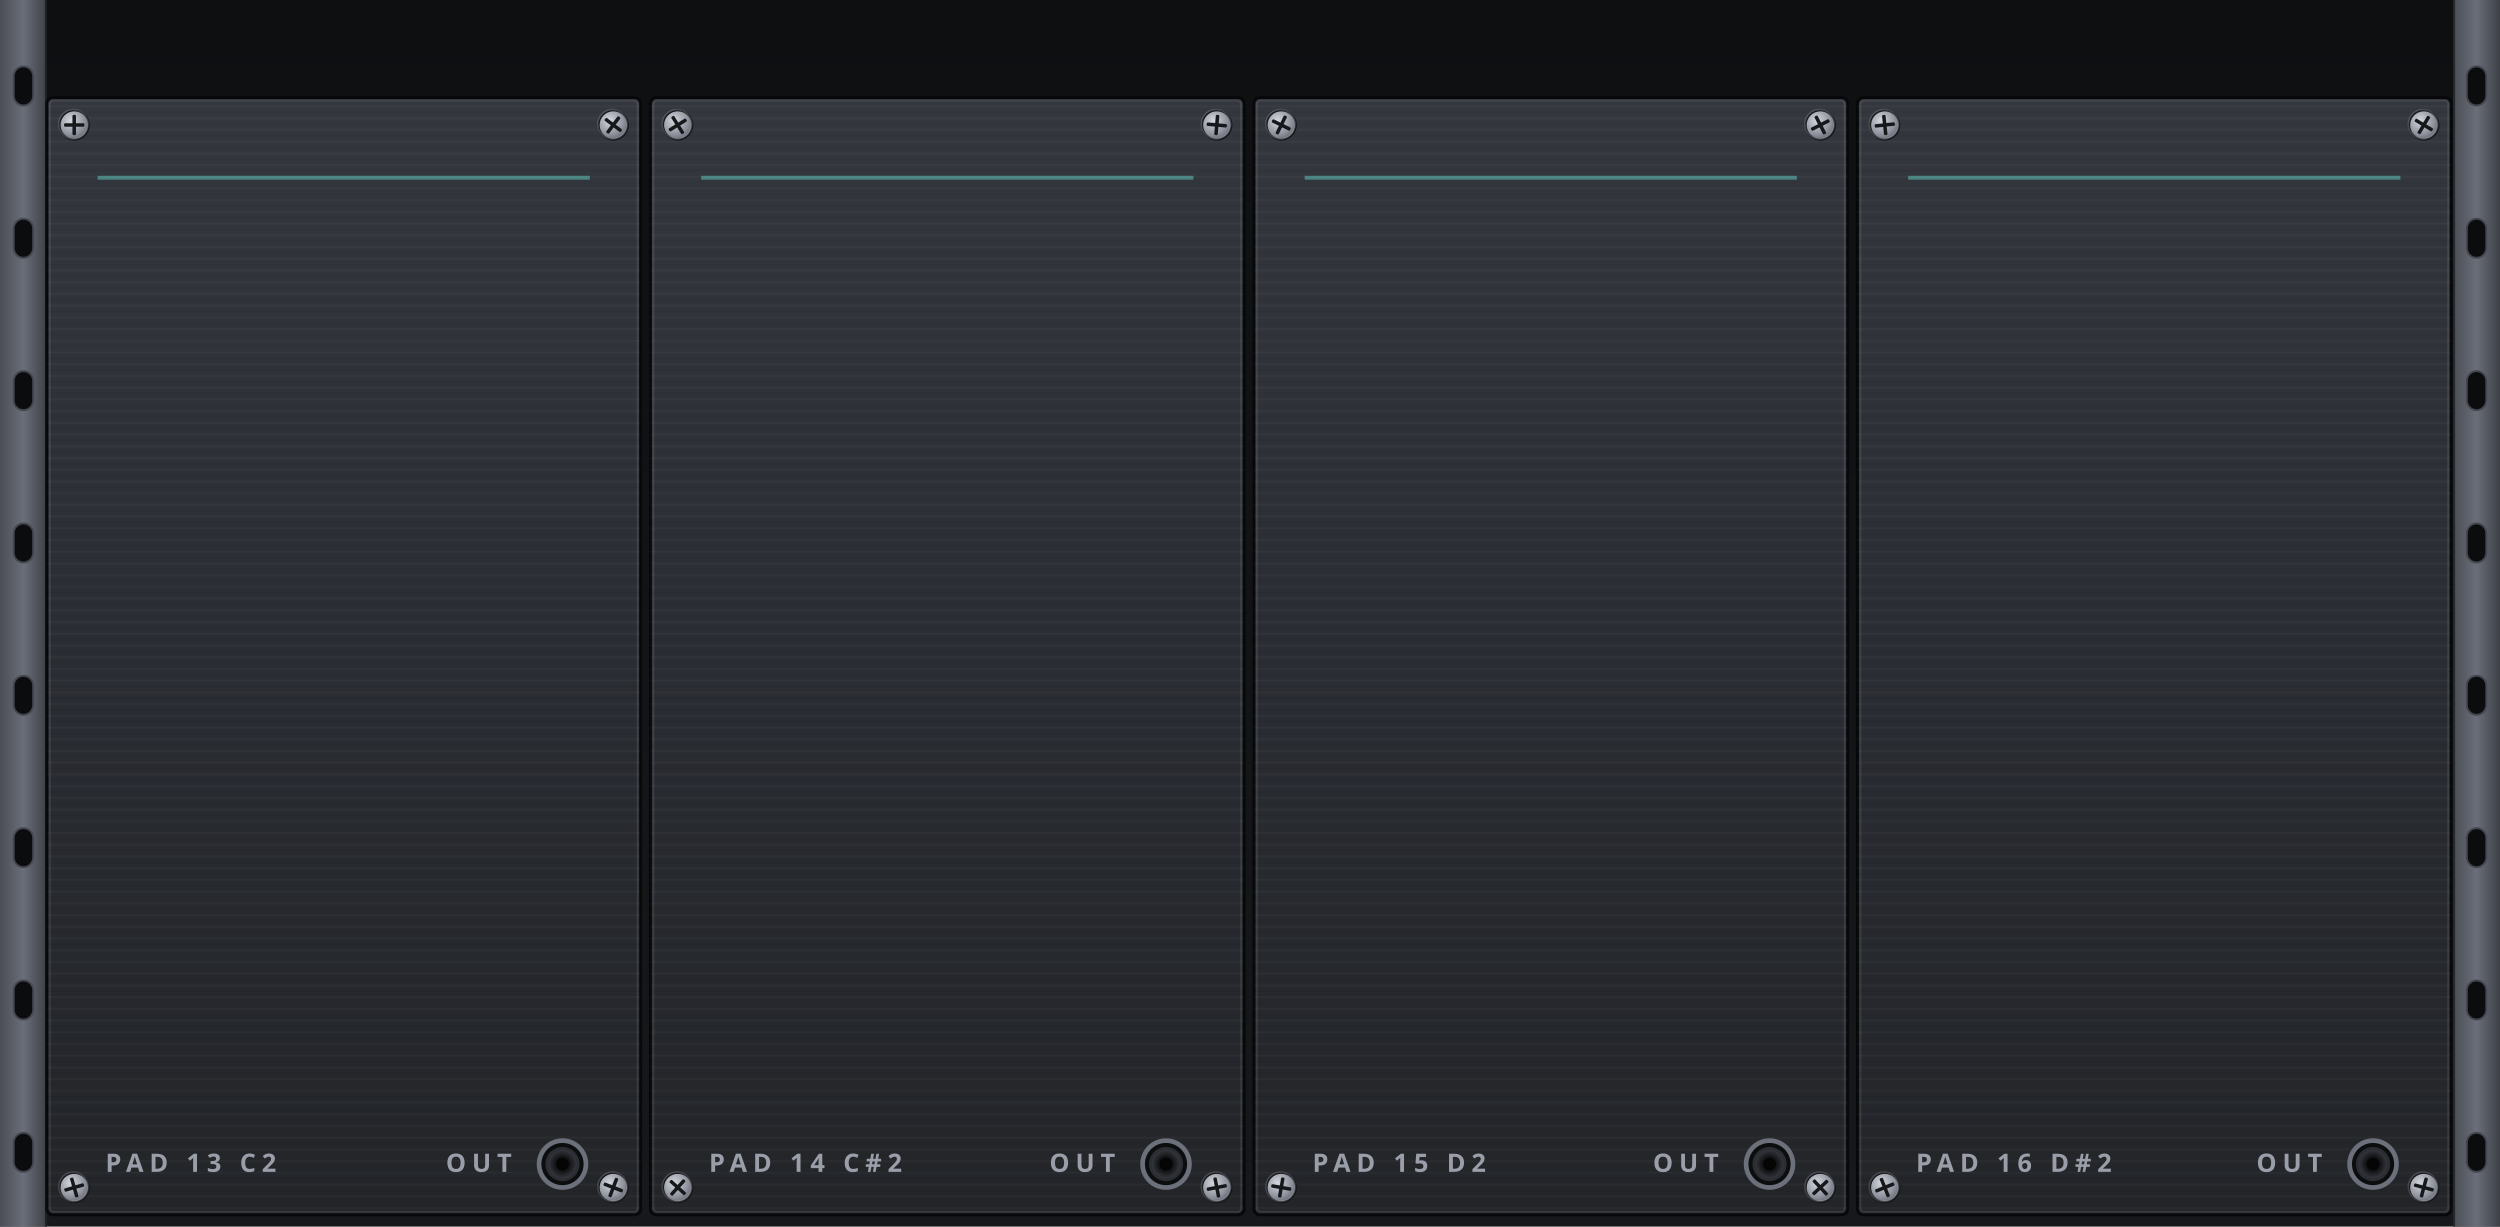
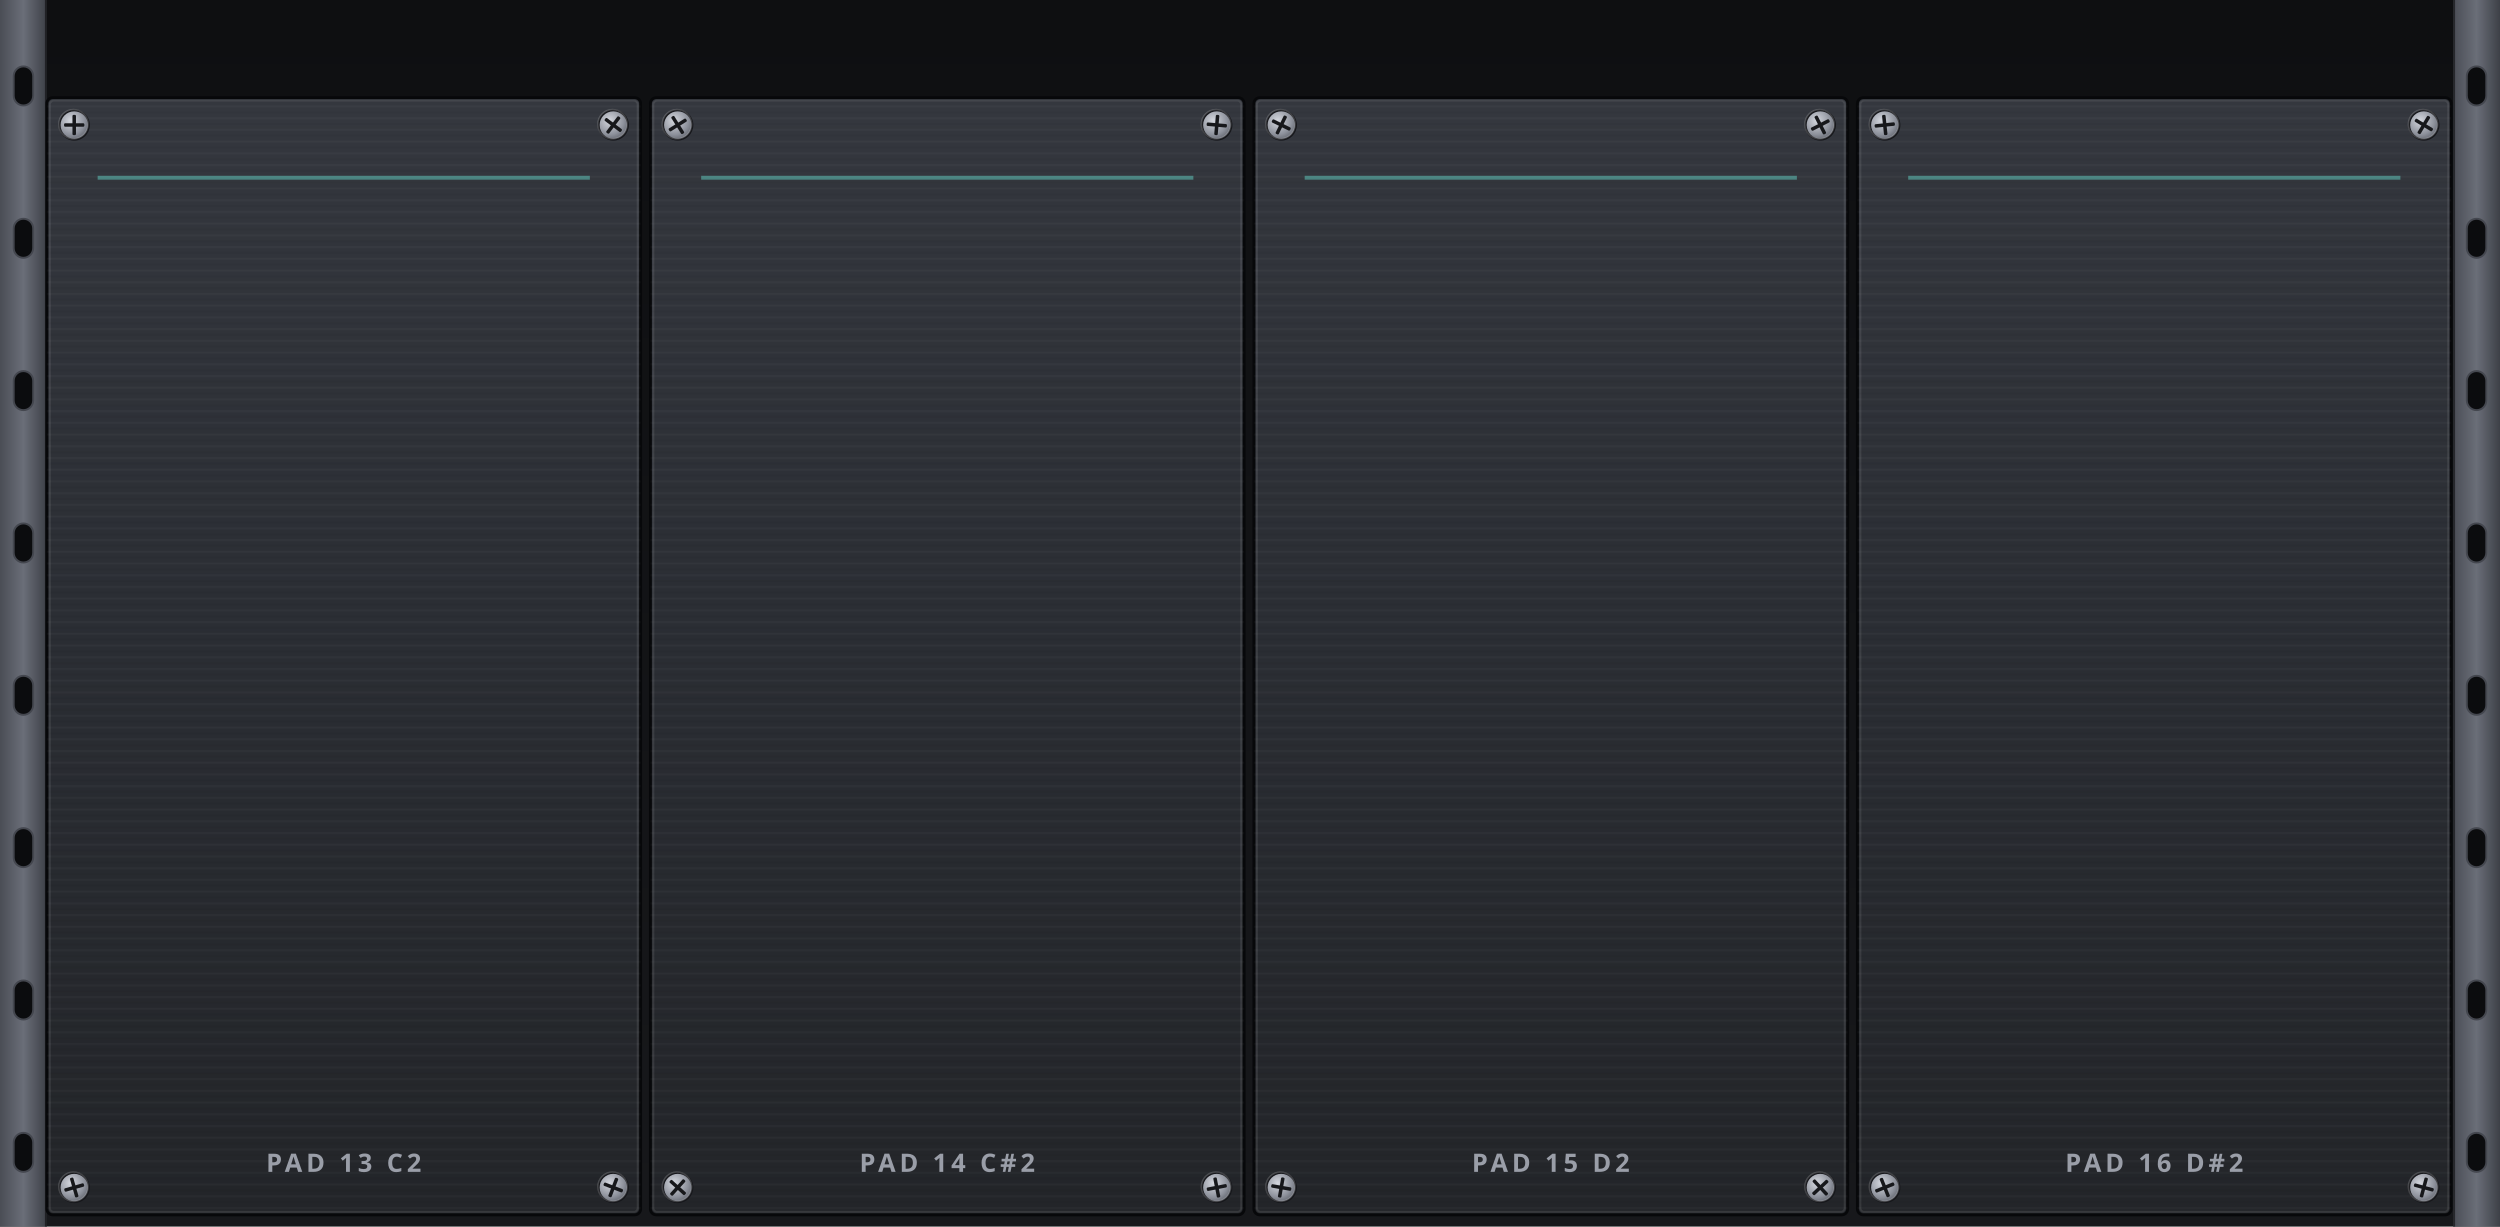
<svg xmlns="http://www.w3.org/2000/svg" viewBox="0 0 1280 628" width="1280" height="628">
  <defs>
    <linearGradient id="plate" x1="0" y1="0" x2="0" y2="1">
      <stop offset="0" stop-color="#34373e" />
      <stop offset="0.5" stop-color="#2a2d33" />
      <stop offset="1" stop-color="#232529" />
    </linearGradient>
    <linearGradient id="rail" x1="0" y1="0" x2="1" y2="0">
      <stop offset="0" stop-color="#4a4d55" />
      <stop offset="0.5" stop-color="#6a6e78" />
      <stop offset="1" stop-color="#3d4047" />
    </linearGradient>
    <radialGradient id="screw" cx="0.38" cy="0.35" r="0.8">
      <stop offset="0" stop-color="#d4d7de" />
      <stop offset="0.6" stop-color="#8d919b" />
      <stop offset="1" stop-color="#4f525a" />
    </radialGradient>
    <radialGradient id="hole" cx="0.5" cy="0.5" r="0.5">
      <stop offset="0.5" stop-color="#151619" />
      <stop offset="1" stop-color="#3a3d44" />
    </radialGradient>
    <pattern id="grain" width="6" height="6" patternUnits="userSpaceOnUse">
      <rect width="6" height="1" fill="#ffffff" fill-opacity="0.05" />
      <rect y="3" width="6" height="1" fill="#000000" fill-opacity="0.08" />
    </pattern>
    <linearGradient id="bgg" x1="0" y1="0" x2="0" y2="1">
      <stop offset="0" stop-color="#0e0f11" />
      <stop offset="1" stop-color="#17181b" />
    </linearGradient>
  </defs>
  <rect width="1280" height="628" fill="url(#bgg)" />
  <rect x="0" y="0" width="24" height="628" fill="url(#rail)" />
  <rect x="23" y="0" width="1" height="628" fill="#000" opacity="0.5" />
  <rect x="7" y="34" width="10" height="20" rx="5" fill="#0b0c0e" stroke="#44474f" stroke-width="1" />
  <rect x="7" y="112" width="10" height="20" rx="5" fill="#0b0c0e" stroke="#44474f" stroke-width="1" />
  <rect x="7" y="190" width="10" height="20" rx="5" fill="#0b0c0e" stroke="#44474f" stroke-width="1" />
  <rect x="7" y="268" width="10" height="20" rx="5" fill="#0b0c0e" stroke="#44474f" stroke-width="1" />
  <rect x="7" y="346" width="10" height="20" rx="5" fill="#0b0c0e" stroke="#44474f" stroke-width="1" />
  <rect x="7" y="424" width="10" height="20" rx="5" fill="#0b0c0e" stroke="#44474f" stroke-width="1" />
  <rect x="7" y="502" width="10" height="20" rx="5" fill="#0b0c0e" stroke="#44474f" stroke-width="1" />
  <rect x="7" y="580" width="10" height="20" rx="5" fill="#0b0c0e" stroke="#44474f" stroke-width="1" />
  <rect x="1256" y="0" width="24" height="628" fill="url(#rail)" />
  <rect x="1256" y="0" width="1" height="628" fill="#000" opacity="0.5" />
  <rect x="1263" y="34" width="10" height="20" rx="5" fill="#0b0c0e" stroke="#44474f" stroke-width="1" />
  <rect x="1263" y="112" width="10" height="20" rx="5" fill="#0b0c0e" stroke="#44474f" stroke-width="1" />
  <rect x="1263" y="190" width="10" height="20" rx="5" fill="#0b0c0e" stroke="#44474f" stroke-width="1" />
  <rect x="1263" y="268" width="10" height="20" rx="5" fill="#0b0c0e" stroke="#44474f" stroke-width="1" />
  <rect x="1263" y="346" width="10" height="20" rx="5" fill="#0b0c0e" stroke="#44474f" stroke-width="1" />
  <rect x="1263" y="424" width="10" height="20" rx="5" fill="#0b0c0e" stroke="#44474f" stroke-width="1" />
  <rect x="1263" y="502" width="10" height="20" rx="5" fill="#0b0c0e" stroke="#44474f" stroke-width="1" />
  <rect x="1263" y="580" width="10" height="20" rx="5" fill="#0b0c0e" stroke="#44474f" stroke-width="1" />
  <g>
    <rect x="24" y="50" width="304" height="572" rx="3" fill="url(#plate)" stroke="#07080a" stroke-width="1.5" />
    <rect x="25.5" y="51.5" width="301" height="569" rx="2" fill="none" stroke="#ffffff" stroke-opacity="0.09" stroke-width="1" />
    <rect x="24" y="50" width="304" height="572" rx="3" fill="url(#grain)" opacity="0.5" />
    <g transform="translate(38 64)">
      <circle r="7.5" fill="url(#screw)" stroke="#15161a" stroke-width="1" />
      <circle r="7.5" fill="none" stroke="#ffffff" stroke-opacity="0.18" stroke-width="0.8" transform="translate(-0.4 -0.4)" />
      <g transform="rotate(0)">
        <rect x="-5.2" y="-0.9" width="10.4" height="1.8" rx="0.6" fill="#17181b" />
        <rect x="-0.9" y="-5.2" width="1.8" height="10.4" rx="0.6" fill="#17181b" />
      </g>
    </g>
    <g transform="translate(314 64)">
      <circle r="7.5" fill="url(#screw)" stroke="#15161a" stroke-width="1" />
      <circle r="7.5" fill="none" stroke="#ffffff" stroke-opacity="0.18" stroke-width="0.8" transform="translate(-0.4 -0.4)" />
      <g transform="rotate(37)">
        <rect x="-5.2" y="-0.9" width="10.4" height="1.8" rx="0.6" fill="#17181b" />
        <rect x="-0.9" y="-5.2" width="1.8" height="10.4" rx="0.6" fill="#17181b" />
      </g>
    </g>
    <g transform="translate(38 608)">
      <circle r="7.5" fill="url(#screw)" stroke="#15161a" stroke-width="1" />
      <circle r="7.5" fill="none" stroke="#ffffff" stroke-opacity="0.18" stroke-width="0.8" transform="translate(-0.4 -0.4)" />
      <g transform="rotate(74)">
        <rect x="-5.2" y="-0.9" width="10.4" height="1.8" rx="0.6" fill="#17181b" />
        <rect x="-0.9" y="-5.2" width="1.8" height="10.4" rx="0.6" fill="#17181b" />
      </g>
    </g>
    <g transform="translate(314 608)">
      <circle r="7.5" fill="url(#screw)" stroke="#15161a" stroke-width="1" />
      <circle r="7.5" fill="none" stroke="#ffffff" stroke-opacity="0.18" stroke-width="0.8" transform="translate(-0.4 -0.4)" />
      <g transform="rotate(111)">
        <rect x="-5.2" y="-0.9" width="10.4" height="1.8" rx="0.6" fill="#17181b" />
        <rect x="-0.9" y="-5.2" width="1.8" height="10.4" rx="0.6" fill="#17181b" />
      </g>
    </g>
    <rect x="50" y="90" width="252" height="2" fill="#5ec2b7" fill-opacity="0.55" />
-     <text x="54" y="600" font-family="Titillium Web" font-weight="600" font-size="13" letter-spacing="3" fill="#9a9ea8">PAD 13  C2</text>
-     <text x="262" y="600" text-anchor="end" font-family="Titillium Web" font-weight="600" font-size="13" letter-spacing="3" fill="#9a9ea8">OUT</text>
-     <g transform="translate(288 596)">
-       <circle r="12" fill="#0c0d0f" stroke="#6c707a" stroke-width="2.4" />
-       <circle r="8" fill="url(#hole)" stroke="#2b2d33" stroke-width="1.5" />
-       <circle r="3.4" fill="#050506" />
-     </g>
+     <text x="176" y="600" text-anchor="middle" font-family="Titillium Web" font-weight="600" font-size="13" letter-spacing="2" fill="#9a9ea8">PAD 13  C2</text>
  </g>
  <g>
    <rect x="333" y="50" width="304" height="572" rx="3" fill="url(#plate)" stroke="#07080a" stroke-width="1.5" />
    <rect x="334.5" y="51.5" width="301" height="569" rx="2" fill="none" stroke="#ffffff" stroke-opacity="0.09" stroke-width="1" />
    <rect x="333" y="50" width="304" height="572" rx="3" fill="url(#grain)" opacity="0.5" />
    <g transform="translate(347 64)">
      <circle r="7.5" fill="url(#screw)" stroke="#15161a" stroke-width="1" />
      <circle r="7.5" fill="none" stroke="#ffffff" stroke-opacity="0.18" stroke-width="0.8" transform="translate(-0.4 -0.4)" />
      <g transform="rotate(148)">
        <rect x="-5.2" y="-0.9" width="10.4" height="1.8" rx="0.6" fill="#17181b" />
        <rect x="-0.9" y="-5.2" width="1.8" height="10.4" rx="0.6" fill="#17181b" />
      </g>
    </g>
    <g transform="translate(623 64)">
      <circle r="7.5" fill="url(#screw)" stroke="#15161a" stroke-width="1" />
      <circle r="7.5" fill="none" stroke="#ffffff" stroke-opacity="0.18" stroke-width="0.8" transform="translate(-0.4 -0.4)" />
      <g transform="rotate(5)">
        <rect x="-5.2" y="-0.9" width="10.4" height="1.8" rx="0.6" fill="#17181b" />
        <rect x="-0.9" y="-5.2" width="1.8" height="10.4" rx="0.6" fill="#17181b" />
      </g>
    </g>
    <g transform="translate(347 608)">
      <circle r="7.5" fill="url(#screw)" stroke="#15161a" stroke-width="1" />
      <circle r="7.5" fill="none" stroke="#ffffff" stroke-opacity="0.18" stroke-width="0.8" transform="translate(-0.4 -0.4)" />
      <g transform="rotate(42)">
        <rect x="-5.2" y="-0.9" width="10.4" height="1.8" rx="0.6" fill="#17181b" />
        <rect x="-0.9" y="-5.2" width="1.8" height="10.4" rx="0.6" fill="#17181b" />
      </g>
    </g>
    <g transform="translate(623 608)">
      <circle r="7.5" fill="url(#screw)" stroke="#15161a" stroke-width="1" />
      <circle r="7.5" fill="none" stroke="#ffffff" stroke-opacity="0.18" stroke-width="0.8" transform="translate(-0.4 -0.4)" />
      <g transform="rotate(79)">
        <rect x="-5.2" y="-0.9" width="10.4" height="1.8" rx="0.6" fill="#17181b" />
        <rect x="-0.9" y="-5.2" width="1.8" height="10.4" rx="0.6" fill="#17181b" />
      </g>
    </g>
    <rect x="359" y="90" width="252" height="2" fill="#5ec2b7" fill-opacity="0.55" />
-     <text x="363" y="600" font-family="Titillium Web" font-weight="600" font-size="13" letter-spacing="3" fill="#9a9ea8">PAD 14  C#2</text>
-     <text x="571" y="600" text-anchor="end" font-family="Titillium Web" font-weight="600" font-size="13" letter-spacing="3" fill="#9a9ea8">OUT</text>
-     <g transform="translate(597 596)">
-       <circle r="12" fill="#0c0d0f" stroke="#6c707a" stroke-width="2.4" />
-       <circle r="8" fill="url(#hole)" stroke="#2b2d33" stroke-width="1.5" />
-       <circle r="3.4" fill="#050506" />
-     </g>
+     <text x="485" y="600" text-anchor="middle" font-family="Titillium Web" font-weight="600" font-size="13" letter-spacing="2" fill="#9a9ea8">PAD 14  C#2</text>
  </g>
  <g>
    <rect x="642" y="50" width="304" height="572" rx="3" fill="url(#plate)" stroke="#07080a" stroke-width="1.5" />
    <rect x="643.5" y="51.5" width="301" height="569" rx="2" fill="none" stroke="#ffffff" stroke-opacity="0.09" stroke-width="1" />
    <rect x="642" y="50" width="304" height="572" rx="3" fill="url(#grain)" opacity="0.5" />
    <g transform="translate(656 64)">
      <circle r="7.5" fill="url(#screw)" stroke="#15161a" stroke-width="1" />
      <circle r="7.5" fill="none" stroke="#ffffff" stroke-opacity="0.18" stroke-width="0.8" transform="translate(-0.4 -0.4)" />
      <g transform="rotate(116)">
        <rect x="-5.2" y="-0.9" width="10.4" height="1.8" rx="0.6" fill="#17181b" />
        <rect x="-0.9" y="-5.2" width="1.8" height="10.4" rx="0.6" fill="#17181b" />
      </g>
    </g>
    <g transform="translate(932 64)">
      <circle r="7.5" fill="url(#screw)" stroke="#15161a" stroke-width="1" />
      <circle r="7.5" fill="none" stroke="#ffffff" stroke-opacity="0.18" stroke-width="0.8" transform="translate(-0.4 -0.4)" />
      <g transform="rotate(153)">
        <rect x="-5.2" y="-0.9" width="10.4" height="1.8" rx="0.6" fill="#17181b" />
        <rect x="-0.9" y="-5.2" width="1.8" height="10.4" rx="0.6" fill="#17181b" />
      </g>
    </g>
    <g transform="translate(656 608)">
      <circle r="7.5" fill="url(#screw)" stroke="#15161a" stroke-width="1" />
      <circle r="7.5" fill="none" stroke="#ffffff" stroke-opacity="0.18" stroke-width="0.8" transform="translate(-0.4 -0.4)" />
      <g transform="rotate(10)">
        <rect x="-5.2" y="-0.9" width="10.4" height="1.8" rx="0.6" fill="#17181b" />
        <rect x="-0.9" y="-5.2" width="1.8" height="10.4" rx="0.6" fill="#17181b" />
      </g>
    </g>
    <g transform="translate(932 608)">
      <circle r="7.5" fill="url(#screw)" stroke="#15161a" stroke-width="1" />
      <circle r="7.5" fill="none" stroke="#ffffff" stroke-opacity="0.18" stroke-width="0.8" transform="translate(-0.4 -0.4)" />
      <g transform="rotate(47)">
        <rect x="-5.2" y="-0.9" width="10.4" height="1.8" rx="0.6" fill="#17181b" />
        <rect x="-0.9" y="-5.2" width="1.8" height="10.4" rx="0.6" fill="#17181b" />
      </g>
    </g>
    <rect x="668" y="90" width="252" height="2" fill="#5ec2b7" fill-opacity="0.55" />
-     <text x="672" y="600" font-family="Titillium Web" font-weight="600" font-size="13" letter-spacing="3" fill="#9a9ea8">PAD 15  D2</text>
-     <text x="880" y="600" text-anchor="end" font-family="Titillium Web" font-weight="600" font-size="13" letter-spacing="3" fill="#9a9ea8">OUT</text>
-     <g transform="translate(906 596)">
-       <circle r="12" fill="#0c0d0f" stroke="#6c707a" stroke-width="2.4" />
-       <circle r="8" fill="url(#hole)" stroke="#2b2d33" stroke-width="1.5" />
-       <circle r="3.4" fill="#050506" />
-     </g>
+     <text x="794" y="600" text-anchor="middle" font-family="Titillium Web" font-weight="600" font-size="13" letter-spacing="2" fill="#9a9ea8">PAD 15  D2</text>
  </g>
  <g>
    <rect x="951" y="50" width="304" height="572" rx="3" fill="url(#plate)" stroke="#07080a" stroke-width="1.5" />
    <rect x="952.5" y="51.5" width="301" height="569" rx="2" fill="none" stroke="#ffffff" stroke-opacity="0.09" stroke-width="1" />
    <rect x="951" y="50" width="304" height="572" rx="3" fill="url(#grain)" opacity="0.5" />
    <g transform="translate(965 64)">
      <circle r="7.5" fill="url(#screw)" stroke="#15161a" stroke-width="1" />
      <circle r="7.5" fill="none" stroke="#ffffff" stroke-opacity="0.18" stroke-width="0.8" transform="translate(-0.4 -0.4)" />
      <g transform="rotate(84)">
        <rect x="-5.2" y="-0.9" width="10.4" height="1.8" rx="0.6" fill="#17181b" />
        <rect x="-0.9" y="-5.2" width="1.8" height="10.4" rx="0.6" fill="#17181b" />
      </g>
    </g>
    <g transform="translate(1241 64)">
      <circle r="7.5" fill="url(#screw)" stroke="#15161a" stroke-width="1" />
      <circle r="7.5" fill="none" stroke="#ffffff" stroke-opacity="0.18" stroke-width="0.8" transform="translate(-0.4 -0.4)" />
      <g transform="rotate(121)">
        <rect x="-5.2" y="-0.9" width="10.4" height="1.8" rx="0.6" fill="#17181b" />
        <rect x="-0.9" y="-5.2" width="1.8" height="10.4" rx="0.6" fill="#17181b" />
      </g>
    </g>
    <g transform="translate(965 608)">
      <circle r="7.5" fill="url(#screw)" stroke="#15161a" stroke-width="1" />
      <circle r="7.5" fill="none" stroke="#ffffff" stroke-opacity="0.18" stroke-width="0.8" transform="translate(-0.4 -0.4)" />
      <g transform="rotate(158)">
        <rect x="-5.2" y="-0.9" width="10.4" height="1.8" rx="0.6" fill="#17181b" />
        <rect x="-0.9" y="-5.2" width="1.8" height="10.4" rx="0.6" fill="#17181b" />
      </g>
    </g>
    <g transform="translate(1241 608)">
      <circle r="7.5" fill="url(#screw)" stroke="#15161a" stroke-width="1" />
      <circle r="7.5" fill="none" stroke="#ffffff" stroke-opacity="0.18" stroke-width="0.8" transform="translate(-0.4 -0.4)" />
      <g transform="rotate(15)">
        <rect x="-5.2" y="-0.9" width="10.4" height="1.8" rx="0.6" fill="#17181b" />
        <rect x="-0.9" y="-5.2" width="1.8" height="10.4" rx="0.6" fill="#17181b" />
      </g>
    </g>
    <rect x="977" y="90" width="252" height="2" fill="#5ec2b7" fill-opacity="0.55" />
-     <text x="981" y="600" font-family="Titillium Web" font-weight="600" font-size="13" letter-spacing="3" fill="#9a9ea8">PAD 16  D#2</text>
-     <text x="1189" y="600" text-anchor="end" font-family="Titillium Web" font-weight="600" font-size="13" letter-spacing="3" fill="#9a9ea8">OUT</text>
-     <g transform="translate(1215 596)">
-       <circle r="12" fill="#0c0d0f" stroke="#6c707a" stroke-width="2.4" />
-       <circle r="8" fill="url(#hole)" stroke="#2b2d33" stroke-width="1.5" />
-       <circle r="3.4" fill="#050506" />
-     </g>
+     <text x="1103" y="600" text-anchor="middle" font-family="Titillium Web" font-weight="600" font-size="13" letter-spacing="2" fill="#9a9ea8">PAD 16  D#2</text>
  </g>
</svg>
